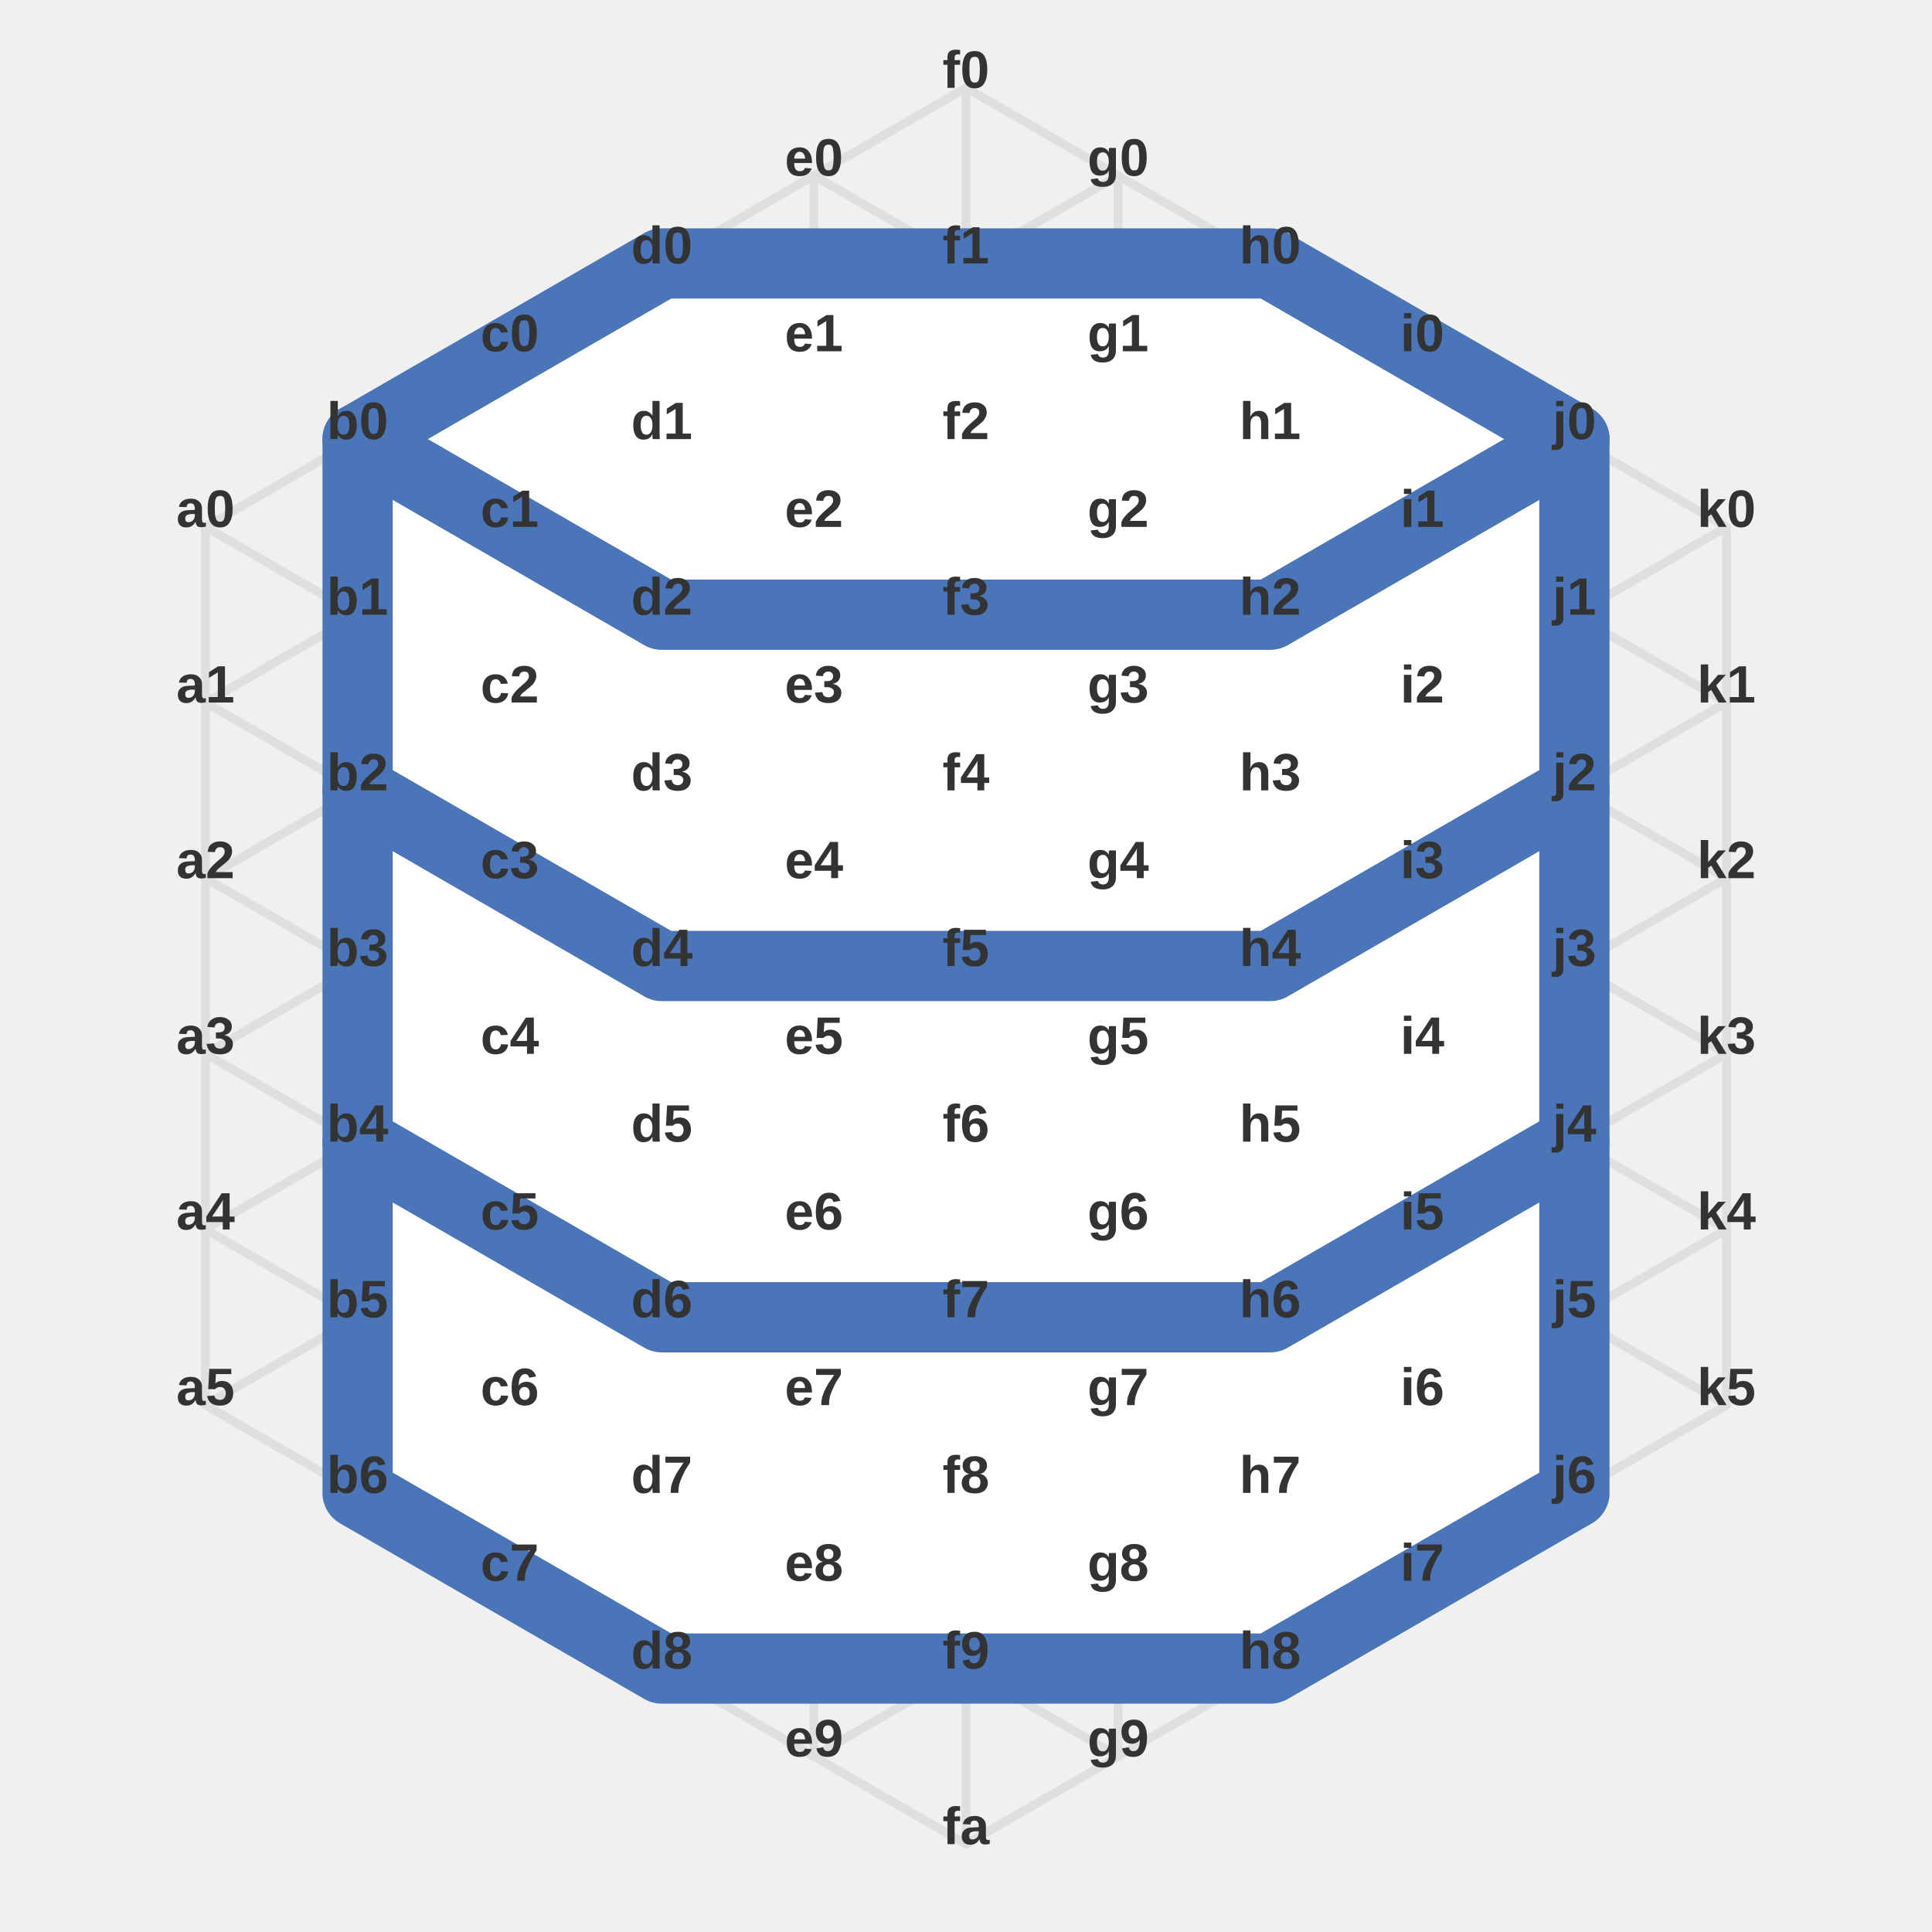
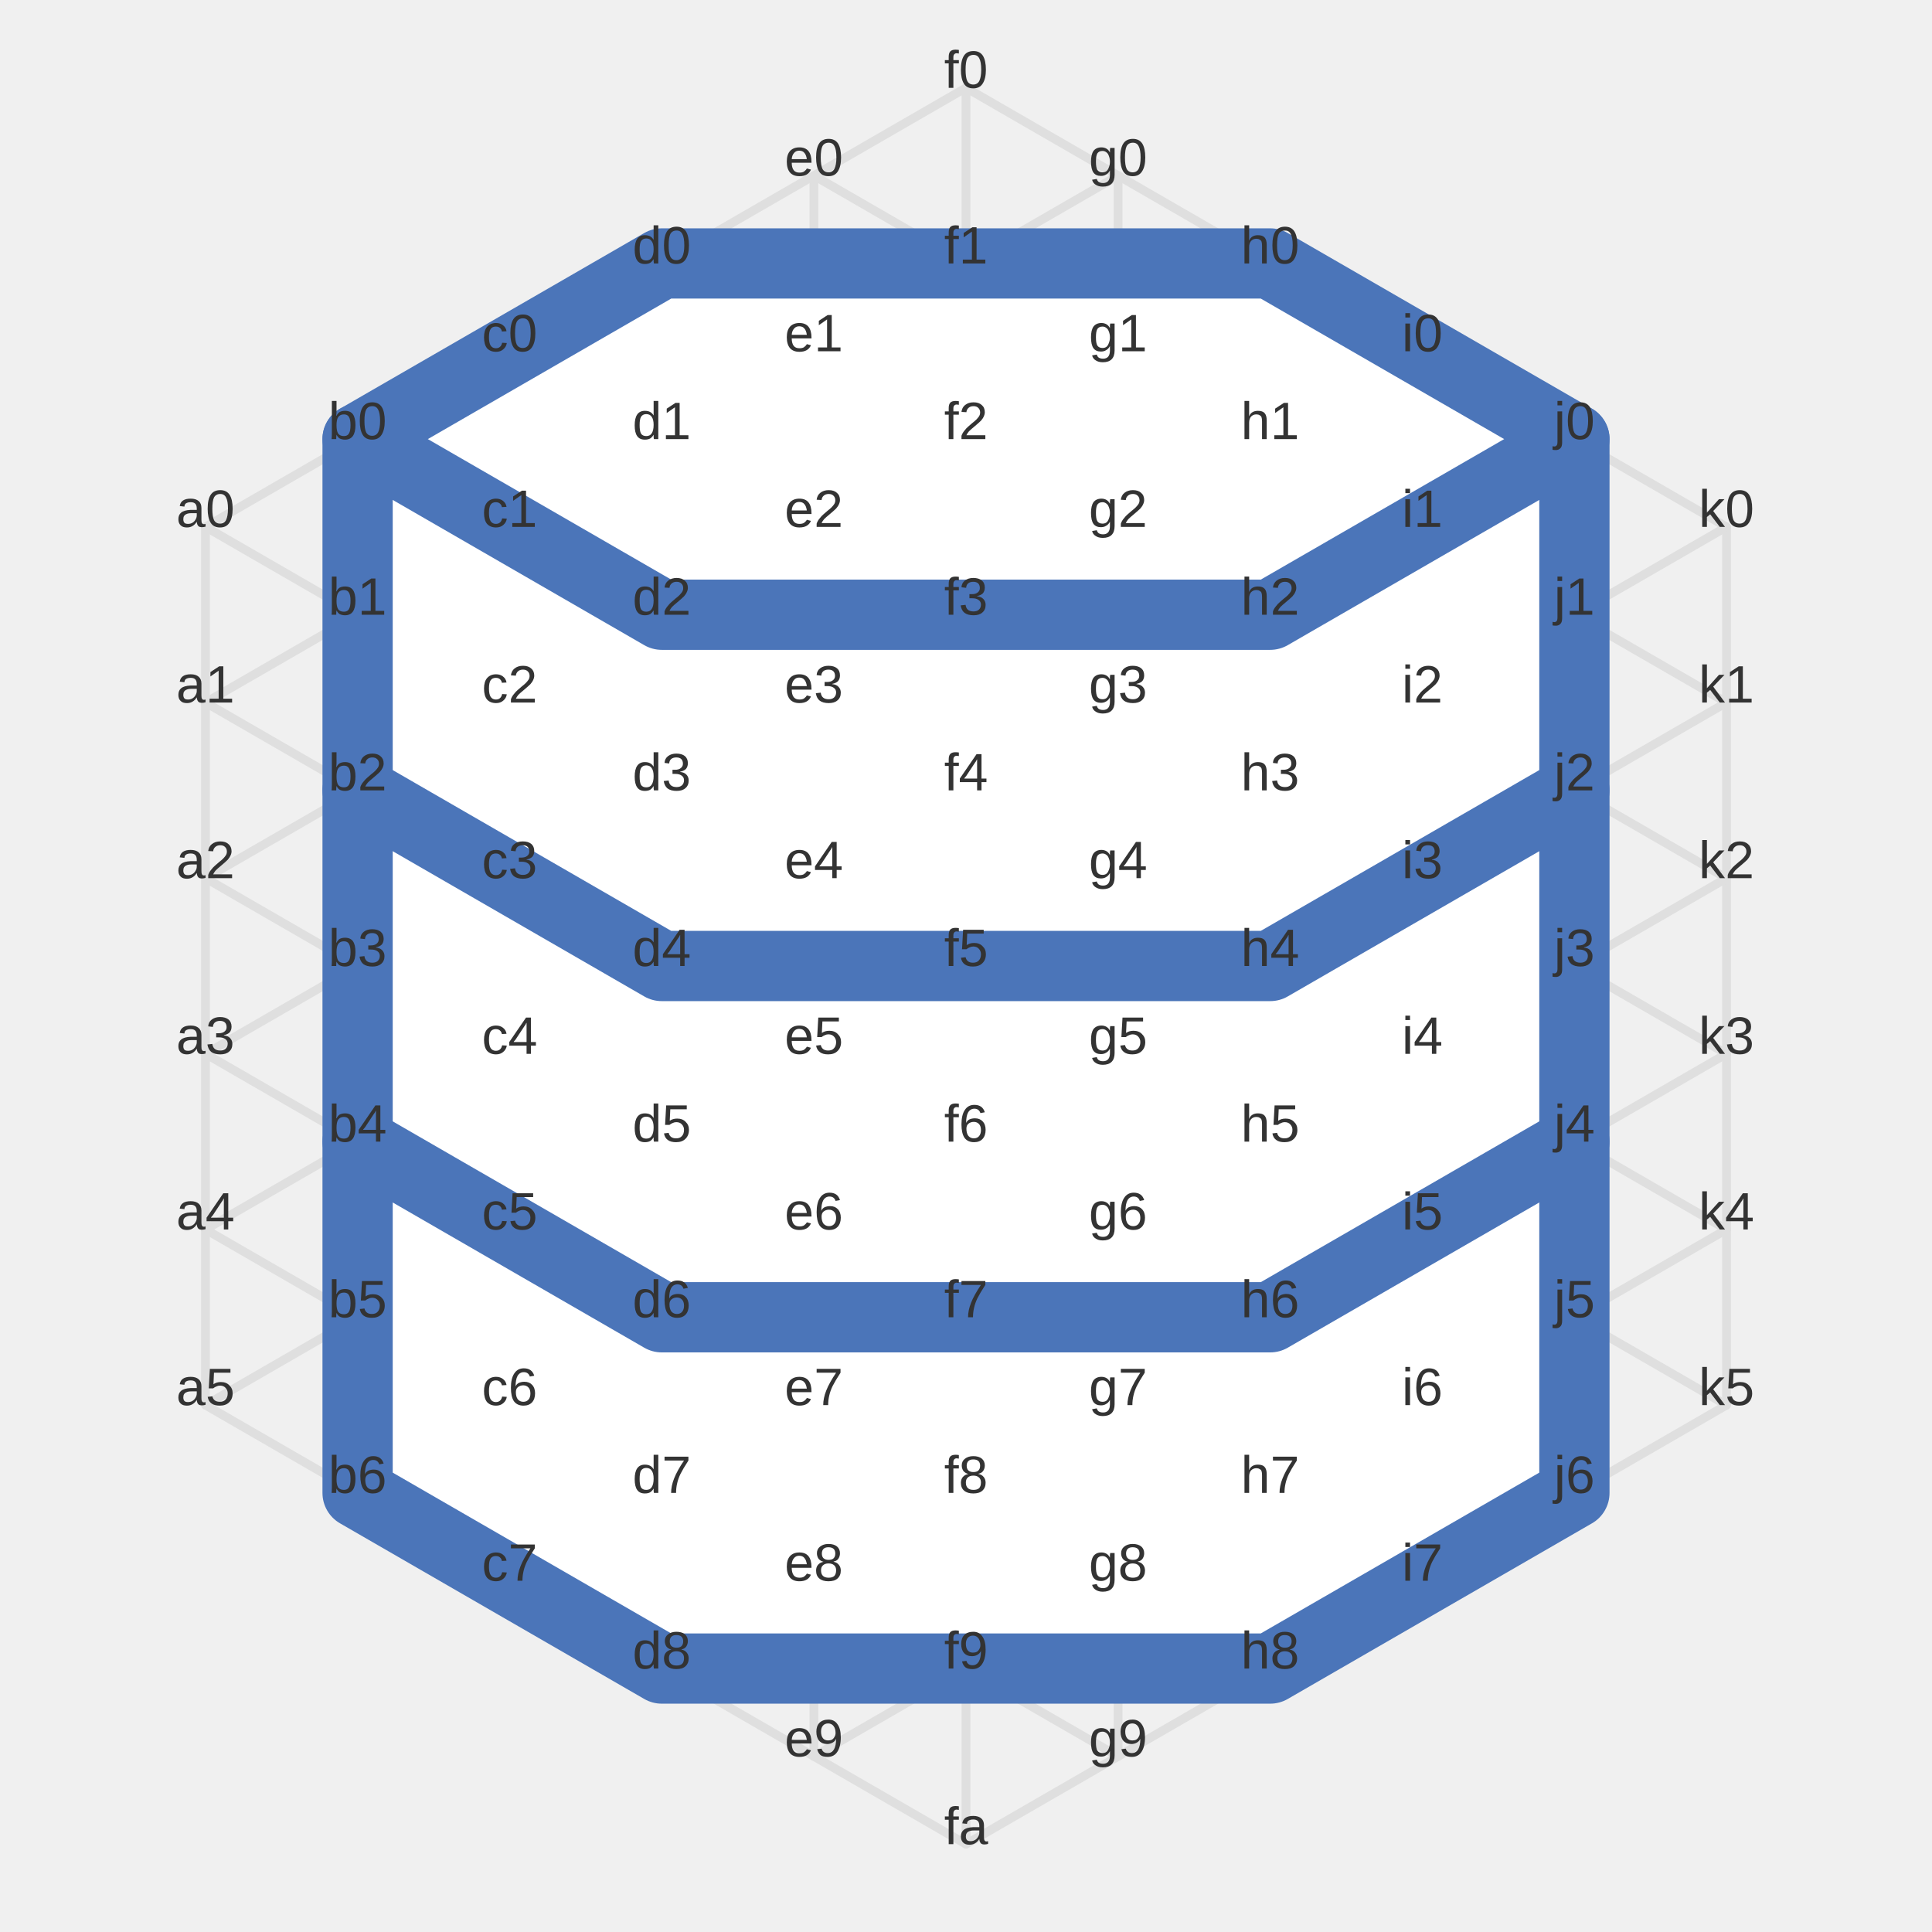
<svg xmlns="http://www.w3.org/2000/svg" width="400.00px" height="400.00px" viewBox="0.00 0.00 110.00 110.00">
  <polygon points="11.70,30.00 55.00,5.00 98.30,30.00 98.30,80.00 55.00,105.00 11.70,80.00 11.70,30.00" style="stroke:#DFDFDF; stroke-width:0.5; stroke-linecap:round; stroke-linejoin:round; fill:#FFFFFF; fill-opacity:0.0" />
  <line x1="11.70" y1="40.00" x2="63.66" y2="10.00" style="stroke:#DFDFDF; stroke-width:0.5; stroke-linecap:round; stroke-linejoin:round; fill-opacity:0.0" />
  <line x1="11.70" y1="50.00" x2="72.32" y2="15.00" style="stroke:#DFDFDF; stroke-width:0.5; stroke-linecap:round; stroke-linejoin:round; fill-opacity:0.0" />
  <line x1="11.70" y1="60.00" x2="80.98" y2="20.00" style="stroke:#DFDFDF; stroke-width:0.5; stroke-linecap:round; stroke-linejoin:round; fill-opacity:0.0" />
  <line x1="11.70" y1="70.00" x2="89.64" y2="25.00" style="stroke:#DFDFDF; stroke-width:0.5; stroke-linecap:round; stroke-linejoin:round; fill-opacity:0.0" />
  <line x1="11.70" y1="80.00" x2="98.30" y2="30.00" style="stroke:#DFDFDF; stroke-width:0.5; stroke-linecap:round; stroke-linejoin:round; fill-opacity:0.0" />
  <line x1="11.70" y1="30.00" x2="98.30" y2="80.00" style="stroke:#DFDFDF; stroke-width:0.5; stroke-linecap:round; stroke-linejoin:round; fill-opacity:0.0" />
  <line x1="11.70" y1="40.00" x2="89.64" y2="85.00" style="stroke:#DFDFDF; stroke-width:0.5; stroke-linecap:round; stroke-linejoin:round; fill-opacity:0.0" />
  <line x1="11.70" y1="50.00" x2="80.98" y2="90.00" style="stroke:#DFDFDF; stroke-width:0.5; stroke-linecap:round; stroke-linejoin:round; fill-opacity:0.0" />
  <line x1="11.70" y1="60.00" x2="72.32" y2="95.00" style="stroke:#DFDFDF; stroke-width:0.5; stroke-linecap:round; stroke-linejoin:round; fill-opacity:0.0" />
  <line x1="11.70" y1="70.00" x2="63.66" y2="100.00" style="stroke:#DFDFDF; stroke-width:0.5; stroke-linecap:round; stroke-linejoin:round; fill-opacity:0.0" />
  <line x1="98.30" y1="40.00" x2="46.34" y2="10.00" style="stroke:#DFDFDF; stroke-width:0.5; stroke-linecap:round; stroke-linejoin:round; fill-opacity:0.0" />
  <line x1="98.30" y1="50.00" x2="37.68" y2="15.00" style="stroke:#DFDFDF; stroke-width:0.5; stroke-linecap:round; stroke-linejoin:round; fill-opacity:0.0" />
  <line x1="98.30" y1="60.00" x2="29.02" y2="20.00" style="stroke:#DFDFDF; stroke-width:0.5; stroke-linecap:round; stroke-linejoin:round; fill-opacity:0.0" />
  <line x1="98.30" y1="70.00" x2="20.36" y2="25.00" style="stroke:#DFDFDF; stroke-width:0.5; stroke-linecap:round; stroke-linejoin:round; fill-opacity:0.0" />
  <line x1="98.30" y1="40.00" x2="20.36" y2="85.00" style="stroke:#DFDFDF; stroke-width:0.5; stroke-linecap:round; stroke-linejoin:round; fill-opacity:0.0" />
  <line x1="98.30" y1="50.00" x2="29.02" y2="90.00" style="stroke:#DFDFDF; stroke-width:0.5; stroke-linecap:round; stroke-linejoin:round; fill-opacity:0.0" />
  <line x1="98.30" y1="60.00" x2="37.68" y2="95.00" style="stroke:#DFDFDF; stroke-width:0.5; stroke-linecap:round; stroke-linejoin:round; fill-opacity:0.0" />
  <line x1="98.30" y1="70.00" x2="46.34" y2="100.00" style="stroke:#DFDFDF; stroke-width:0.5; stroke-linecap:round; stroke-linejoin:round; fill-opacity:0.0" />
  <line x1="20.36" y1="25.00" x2="20.36" y2="85.00" style="stroke:#DFDFDF; stroke-width:0.5; stroke-linecap:round; stroke-linejoin:round; fill-opacity:0.0" />
  <line x1="29.02" y1="20.00" x2="29.02" y2="90.00" style="stroke:#DFDFDF; stroke-width:0.5; stroke-linecap:round; stroke-linejoin:round; fill-opacity:0.0" />
  <line x1="37.68" y1="15.00" x2="37.68" y2="95.00" style="stroke:#DFDFDF; stroke-width:0.5; stroke-linecap:round; stroke-linejoin:round; fill-opacity:0.0" />
  <line x1="46.34" y1="10.00" x2="46.34" y2="100.00" style="stroke:#DFDFDF; stroke-width:0.5; stroke-linecap:round; stroke-linejoin:round; fill-opacity:0.0" />
  <line x1="55.00" y1="5.00" x2="55.00" y2="105.00" style="stroke:#DFDFDF; stroke-width:0.5; stroke-linecap:round; stroke-linejoin:round; fill-opacity:0.0" />
  <line x1="63.66" y1="10.00" x2="63.66" y2="100.00" style="stroke:#DFDFDF; stroke-width:0.5; stroke-linecap:round; stroke-linejoin:round; fill-opacity:0.0" />
  <line x1="72.32" y1="15.00" x2="72.32" y2="95.00" style="stroke:#DFDFDF; stroke-width:0.5; stroke-linecap:round; stroke-linejoin:round; fill-opacity:0.0" />
  <line x1="80.98" y1="20.00" x2="80.98" y2="90.00" style="stroke:#DFDFDF; stroke-width:0.5; stroke-linecap:round; stroke-linejoin:round; fill-opacity:0.0" />
  <line x1="89.64" y1="25.00" x2="89.64" y2="85.00" style="stroke:#DFDFDF; stroke-width:0.5; stroke-linecap:round; stroke-linejoin:round; fill-opacity:0.0" />
  <polygon points="20.36,25.00 37.68,15.00 72.32,15.00 89.64,25.00 89.64,85.00 72.32,95.00 37.68,95.00 20.36,85.00 20.36,25.00" style="stroke:#4B75B9; stroke-width:4.0; stroke-linecap:round; stroke-linejoin:round; fill:#FFFFFF; fill-opacity:1.0" />
  <polyline points="20.36,25.00 37.68,35.00 72.32,35.00 89.64,25.00" style="stroke:#4B75B9; stroke-width:4.0; stroke-linecap:round; stroke-linejoin:round; fill-opacity:0.0" />
  <polyline points="20.36,45.00 37.68,55.00 72.32,55.00 89.64,45.00" style="stroke:#4B75B9; stroke-width:4.0; stroke-linecap:round; stroke-linejoin:round; fill-opacity:0.0" />
  <polyline points="20.36,65.00 37.68,75.00 72.32,75.00 89.64,65.00" style="stroke:#4B75B9; stroke-width:4.0; stroke-linecap:round; stroke-linejoin:round; fill-opacity:0.0" />
-   <text x="11.70" y="30.00" style="fill:#333333; font-anchor:middle; font-weight:bold; font-family:Arial,sans-serif; font-size:3; text-anchor:middle">a0</text>
-   <text x="11.70" y="40.00" style="fill:#333333; font-anchor:middle; font-weight:bold; font-family:Arial,sans-serif; font-size:3; text-anchor:middle">a1</text>
-   <text x="11.70" y="50.00" style="fill:#333333; font-anchor:middle; font-weight:bold; font-family:Arial,sans-serif; font-size:3; text-anchor:middle">a2</text>
-   <text x="11.70" y="60.00" style="fill:#333333; font-anchor:middle; font-weight:bold; font-family:Arial,sans-serif; font-size:3; text-anchor:middle">a3</text>
-   <text x="11.70" y="70.00" style="fill:#333333; font-anchor:middle; font-weight:bold; font-family:Arial,sans-serif; font-size:3; text-anchor:middle">a4</text>
-   <text x="11.70" y="80.00" style="fill:#333333; font-anchor:middle; font-weight:bold; font-family:Arial,sans-serif; font-size:3; text-anchor:middle">a5</text>
-   <text x="20.36" y="25.00" style="fill:#333333; font-anchor:middle; font-weight:bold; font-family:Arial,sans-serif; font-size:3; text-anchor:middle">b0</text>
-   <text x="20.36" y="35.00" style="fill:#333333; font-anchor:middle; font-weight:bold; font-family:Arial,sans-serif; font-size:3; text-anchor:middle">b1</text>
-   <text x="20.36" y="45.00" style="fill:#333333; font-anchor:middle; font-weight:bold; font-family:Arial,sans-serif; font-size:3; text-anchor:middle">b2</text>
-   <text x="20.36" y="55.00" style="fill:#333333; font-anchor:middle; font-weight:bold; font-family:Arial,sans-serif; font-size:3; text-anchor:middle">b3</text>
-   <text x="20.36" y="65.00" style="fill:#333333; font-anchor:middle; font-weight:bold; font-family:Arial,sans-serif; font-size:3; text-anchor:middle">b4</text>
-   <text x="20.36" y="75.00" style="fill:#333333; font-anchor:middle; font-weight:bold; font-family:Arial,sans-serif; font-size:3; text-anchor:middle">b5</text>
-   <text x="20.36" y="85.00" style="fill:#333333; font-anchor:middle; font-weight:bold; font-family:Arial,sans-serif; font-size:3; text-anchor:middle">b6</text>
-   <text x="29.02" y="20.00" style="fill:#333333; font-anchor:middle; font-weight:bold; font-family:Arial,sans-serif; font-size:3; text-anchor:middle">c0</text>
-   <text x="29.02" y="30.00" style="fill:#333333; font-anchor:middle; font-weight:bold; font-family:Arial,sans-serif; font-size:3; text-anchor:middle">c1</text>
-   <text x="29.02" y="40.00" style="fill:#333333; font-anchor:middle; font-weight:bold; font-family:Arial,sans-serif; font-size:3; text-anchor:middle">c2</text>
-   <text x="29.02" y="50.00" style="fill:#333333; font-anchor:middle; font-weight:bold; font-family:Arial,sans-serif; font-size:3; text-anchor:middle">c3</text>
-   <text x="29.02" y="60.00" style="fill:#333333; font-anchor:middle; font-weight:bold; font-family:Arial,sans-serif; font-size:3; text-anchor:middle">c4</text>
-   <text x="29.02" y="70.00" style="fill:#333333; font-anchor:middle; font-weight:bold; font-family:Arial,sans-serif; font-size:3; text-anchor:middle">c5</text>
-   <text x="29.02" y="80.00" style="fill:#333333; font-anchor:middle; font-weight:bold; font-family:Arial,sans-serif; font-size:3; text-anchor:middle">c6</text>
-   <text x="29.02" y="90.00" style="fill:#333333; font-anchor:middle; font-weight:bold; font-family:Arial,sans-serif; font-size:3; text-anchor:middle">c7</text>
-   <text x="37.68" y="15.00" style="fill:#333333; font-anchor:middle; font-weight:bold; font-family:Arial,sans-serif; font-size:3; text-anchor:middle">d0</text>
-   <text x="37.68" y="25.00" style="fill:#333333; font-anchor:middle; font-weight:bold; font-family:Arial,sans-serif; font-size:3; text-anchor:middle">d1</text>
-   <text x="37.68" y="35.00" style="fill:#333333; font-anchor:middle; font-weight:bold; font-family:Arial,sans-serif; font-size:3; text-anchor:middle">d2</text>
-   <text x="37.68" y="45.00" style="fill:#333333; font-anchor:middle; font-weight:bold; font-family:Arial,sans-serif; font-size:3; text-anchor:middle">d3</text>
-   <text x="37.68" y="55.00" style="fill:#333333; font-anchor:middle; font-weight:bold; font-family:Arial,sans-serif; font-size:3; text-anchor:middle">d4</text>
-   <text x="37.68" y="65.00" style="fill:#333333; font-anchor:middle; font-weight:bold; font-family:Arial,sans-serif; font-size:3; text-anchor:middle">d5</text>
-   <text x="37.68" y="75.00" style="fill:#333333; font-anchor:middle; font-weight:bold; font-family:Arial,sans-serif; font-size:3; text-anchor:middle">d6</text>
-   <text x="37.68" y="85.00" style="fill:#333333; font-anchor:middle; font-weight:bold; font-family:Arial,sans-serif; font-size:3; text-anchor:middle">d7</text>
-   <text x="37.68" y="95.00" style="fill:#333333; font-anchor:middle; font-weight:bold; font-family:Arial,sans-serif; font-size:3; text-anchor:middle">d8</text>
-   <text x="46.34" y="10.00" style="fill:#333333; font-anchor:middle; font-weight:bold; font-family:Arial,sans-serif; font-size:3; text-anchor:middle">e0</text>
-   <text x="46.34" y="20.00" style="fill:#333333; font-anchor:middle; font-weight:bold; font-family:Arial,sans-serif; font-size:3; text-anchor:middle">e1</text>
-   <text x="46.34" y="30.00" style="fill:#333333; font-anchor:middle; font-weight:bold; font-family:Arial,sans-serif; font-size:3; text-anchor:middle">e2</text>
-   <text x="46.34" y="40.00" style="fill:#333333; font-anchor:middle; font-weight:bold; font-family:Arial,sans-serif; font-size:3; text-anchor:middle">e3</text>
-   <text x="46.34" y="50.00" style="fill:#333333; font-anchor:middle; font-weight:bold; font-family:Arial,sans-serif; font-size:3; text-anchor:middle">e4</text>
-   <text x="46.34" y="60.00" style="fill:#333333; font-anchor:middle; font-weight:bold; font-family:Arial,sans-serif; font-size:3; text-anchor:middle">e5</text>
-   <text x="46.34" y="70.00" style="fill:#333333; font-anchor:middle; font-weight:bold; font-family:Arial,sans-serif; font-size:3; text-anchor:middle">e6</text>
-   <text x="46.34" y="80.00" style="fill:#333333; font-anchor:middle; font-weight:bold; font-family:Arial,sans-serif; font-size:3; text-anchor:middle">e7</text>
-   <text x="46.34" y="90.00" style="fill:#333333; font-anchor:middle; font-weight:bold; font-family:Arial,sans-serif; font-size:3; text-anchor:middle">e8</text>
-   <text x="46.34" y="100.00" style="fill:#333333; font-anchor:middle; font-weight:bold; font-family:Arial,sans-serif; font-size:3; text-anchor:middle">e9</text>
-   <text x="55.00" y="5.00" style="fill:#333333; font-anchor:middle; font-weight:bold; font-family:Arial,sans-serif; font-size:3; text-anchor:middle">f0</text>
-   <text x="55.00" y="15.00" style="fill:#333333; font-anchor:middle; font-weight:bold; font-family:Arial,sans-serif; font-size:3; text-anchor:middle">f1</text>
-   <text x="55.00" y="25.00" style="fill:#333333; font-anchor:middle; font-weight:bold; font-family:Arial,sans-serif; font-size:3; text-anchor:middle">f2</text>
-   <text x="55.00" y="35.00" style="fill:#333333; font-anchor:middle; font-weight:bold; font-family:Arial,sans-serif; font-size:3; text-anchor:middle">f3</text>
-   <text x="55.00" y="45.00" style="fill:#333333; font-anchor:middle; font-weight:bold; font-family:Arial,sans-serif; font-size:3; text-anchor:middle">f4</text>
-   <text x="55.00" y="55.00" style="fill:#333333; font-anchor:middle; font-weight:bold; font-family:Arial,sans-serif; font-size:3; text-anchor:middle">f5</text>
-   <text x="55.00" y="65.00" style="fill:#333333; font-anchor:middle; font-weight:bold; font-family:Arial,sans-serif; font-size:3; text-anchor:middle">f6</text>
-   <text x="55.00" y="75.00" style="fill:#333333; font-anchor:middle; font-weight:bold; font-family:Arial,sans-serif; font-size:3; text-anchor:middle">f7</text>
-   <text x="55.00" y="85.00" style="fill:#333333; font-anchor:middle; font-weight:bold; font-family:Arial,sans-serif; font-size:3; text-anchor:middle">f8</text>
-   <text x="55.00" y="95.00" style="fill:#333333; font-anchor:middle; font-weight:bold; font-family:Arial,sans-serif; font-size:3; text-anchor:middle">f9</text>
-   <text x="55.00" y="105.00" style="fill:#333333; font-anchor:middle; font-weight:bold; font-family:Arial,sans-serif; font-size:3; text-anchor:middle">fa</text>
-   <text x="63.66" y="10.00" style="fill:#333333; font-anchor:middle; font-weight:bold; font-family:Arial,sans-serif; font-size:3; text-anchor:middle">g0</text>
-   <text x="63.66" y="20.00" style="fill:#333333; font-anchor:middle; font-weight:bold; font-family:Arial,sans-serif; font-size:3; text-anchor:middle">g1</text>
-   <text x="63.66" y="30.00" style="fill:#333333; font-anchor:middle; font-weight:bold; font-family:Arial,sans-serif; font-size:3; text-anchor:middle">g2</text>
-   <text x="63.66" y="40.00" style="fill:#333333; font-anchor:middle; font-weight:bold; font-family:Arial,sans-serif; font-size:3; text-anchor:middle">g3</text>
-   <text x="63.66" y="50.00" style="fill:#333333; font-anchor:middle; font-weight:bold; font-family:Arial,sans-serif; font-size:3; text-anchor:middle">g4</text>
-   <text x="63.66" y="60.00" style="fill:#333333; font-anchor:middle; font-weight:bold; font-family:Arial,sans-serif; font-size:3; text-anchor:middle">g5</text>
-   <text x="63.66" y="70.00" style="fill:#333333; font-anchor:middle; font-weight:bold; font-family:Arial,sans-serif; font-size:3; text-anchor:middle">g6</text>
-   <text x="63.66" y="80.00" style="fill:#333333; font-anchor:middle; font-weight:bold; font-family:Arial,sans-serif; font-size:3; text-anchor:middle">g7</text>
-   <text x="63.66" y="90.00" style="fill:#333333; font-anchor:middle; font-weight:bold; font-family:Arial,sans-serif; font-size:3; text-anchor:middle">g8</text>
-   <text x="63.66" y="100.00" style="fill:#333333; font-anchor:middle; font-weight:bold; font-family:Arial,sans-serif; font-size:3; text-anchor:middle">g9</text>
-   <text x="72.32" y="15.00" style="fill:#333333; font-anchor:middle; font-weight:bold; font-family:Arial,sans-serif; font-size:3; text-anchor:middle">h0</text>
-   <text x="72.32" y="25.00" style="fill:#333333; font-anchor:middle; font-weight:bold; font-family:Arial,sans-serif; font-size:3; text-anchor:middle">h1</text>
-   <text x="72.32" y="35.00" style="fill:#333333; font-anchor:middle; font-weight:bold; font-family:Arial,sans-serif; font-size:3; text-anchor:middle">h2</text>
-   <text x="72.32" y="45.00" style="fill:#333333; font-anchor:middle; font-weight:bold; font-family:Arial,sans-serif; font-size:3; text-anchor:middle">h3</text>
-   <text x="72.32" y="55.00" style="fill:#333333; font-anchor:middle; font-weight:bold; font-family:Arial,sans-serif; font-size:3; text-anchor:middle">h4</text>
-   <text x="72.32" y="65.00" style="fill:#333333; font-anchor:middle; font-weight:bold; font-family:Arial,sans-serif; font-size:3; text-anchor:middle">h5</text>
-   <text x="72.32" y="75.00" style="fill:#333333; font-anchor:middle; font-weight:bold; font-family:Arial,sans-serif; font-size:3; text-anchor:middle">h6</text>
-   <text x="72.32" y="85.00" style="fill:#333333; font-anchor:middle; font-weight:bold; font-family:Arial,sans-serif; font-size:3; text-anchor:middle">h7</text>
-   <text x="72.32" y="95.00" style="fill:#333333; font-anchor:middle; font-weight:bold; font-family:Arial,sans-serif; font-size:3; text-anchor:middle">h8</text>
-   <text x="80.98" y="20.00" style="fill:#333333; font-anchor:middle; font-weight:bold; font-family:Arial,sans-serif; font-size:3; text-anchor:middle">i0</text>
-   <text x="80.98" y="30.00" style="fill:#333333; font-anchor:middle; font-weight:bold; font-family:Arial,sans-serif; font-size:3; text-anchor:middle">i1</text>
-   <text x="80.98" y="40.00" style="fill:#333333; font-anchor:middle; font-weight:bold; font-family:Arial,sans-serif; font-size:3; text-anchor:middle">i2</text>
-   <text x="80.98" y="50.00" style="fill:#333333; font-anchor:middle; font-weight:bold; font-family:Arial,sans-serif; font-size:3; text-anchor:middle">i3</text>
-   <text x="80.98" y="60.00" style="fill:#333333; font-anchor:middle; font-weight:bold; font-family:Arial,sans-serif; font-size:3; text-anchor:middle">i4</text>
-   <text x="80.98" y="70.00" style="fill:#333333; font-anchor:middle; font-weight:bold; font-family:Arial,sans-serif; font-size:3; text-anchor:middle">i5</text>
-   <text x="80.98" y="80.00" style="fill:#333333; font-anchor:middle; font-weight:bold; font-family:Arial,sans-serif; font-size:3; text-anchor:middle">i6</text>
-   <text x="80.98" y="90.00" style="fill:#333333; font-anchor:middle; font-weight:bold; font-family:Arial,sans-serif; font-size:3; text-anchor:middle">i7</text>
-   <text x="89.64" y="25.00" style="fill:#333333; font-anchor:middle; font-weight:bold; font-family:Arial,sans-serif; font-size:3; text-anchor:middle">j0</text>
-   <text x="89.64" y="35.00" style="fill:#333333; font-anchor:middle; font-weight:bold; font-family:Arial,sans-serif; font-size:3; text-anchor:middle">j1</text>
-   <text x="89.64" y="45.00" style="fill:#333333; font-anchor:middle; font-weight:bold; font-family:Arial,sans-serif; font-size:3; text-anchor:middle">j2</text>
-   <text x="89.64" y="55.00" style="fill:#333333; font-anchor:middle; font-weight:bold; font-family:Arial,sans-serif; font-size:3; text-anchor:middle">j3</text>
-   <text x="89.64" y="65.00" style="fill:#333333; font-anchor:middle; font-weight:bold; font-family:Arial,sans-serif; font-size:3; text-anchor:middle">j4</text>
-   <text x="89.64" y="75.00" style="fill:#333333; font-anchor:middle; font-weight:bold; font-family:Arial,sans-serif; font-size:3; text-anchor:middle">j5</text>
-   <text x="89.64" y="85.00" style="fill:#333333; font-anchor:middle; font-weight:bold; font-family:Arial,sans-serif; font-size:3; text-anchor:middle">j6</text>
-   <text x="98.30" y="30.00" style="fill:#333333; font-anchor:middle; font-weight:bold; font-family:Arial,sans-serif; font-size:3; text-anchor:middle">k0</text>
-   <text x="98.30" y="40.00" style="fill:#333333; font-anchor:middle; font-weight:bold; font-family:Arial,sans-serif; font-size:3; text-anchor:middle">k1</text>
-   <text x="98.30" y="50.00" style="fill:#333333; font-anchor:middle; font-weight:bold; font-family:Arial,sans-serif; font-size:3; text-anchor:middle">k2</text>
-   <text x="98.30" y="60.00" style="fill:#333333; font-anchor:middle; font-weight:bold; font-family:Arial,sans-serif; font-size:3; text-anchor:middle">k3</text>
-   <text x="98.30" y="70.00" style="fill:#333333; font-anchor:middle; font-weight:bold; font-family:Arial,sans-serif; font-size:3; text-anchor:middle">k4</text>
-   <text x="98.30" y="80.00" style="fill:#333333; font-anchor:middle; font-weight:bold; font-family:Arial,sans-serif; font-size:3; text-anchor:middle">k5</text>
+   <text x="11.70" y="30.00" style="fill:#333333; font-anchor:middle; font-weight:normal; font-family:Arial,sans-serif; font-size:3; text-anchor:middle">a0</text>
+   <text x="11.70" y="40.00" style="fill:#333333; font-anchor:middle; font-weight:normal; font-family:Arial,sans-serif; font-size:3; text-anchor:middle">a1</text>
+   <text x="11.70" y="50.00" style="fill:#333333; font-anchor:middle; font-weight:normal; font-family:Arial,sans-serif; font-size:3; text-anchor:middle">a2</text>
+   <text x="11.70" y="60.00" style="fill:#333333; font-anchor:middle; font-weight:normal; font-family:Arial,sans-serif; font-size:3; text-anchor:middle">a3</text>
+   <text x="11.70" y="70.00" style="fill:#333333; font-anchor:middle; font-weight:normal; font-family:Arial,sans-serif; font-size:3; text-anchor:middle">a4</text>
+   <text x="11.70" y="80.00" style="fill:#333333; font-anchor:middle; font-weight:normal; font-family:Arial,sans-serif; font-size:3; text-anchor:middle">a5</text>
+   <text x="20.36" y="25.00" style="fill:#333333; font-anchor:middle; font-weight:normal; font-family:Arial,sans-serif; font-size:3; text-anchor:middle">b0</text>
+   <text x="20.36" y="35.00" style="fill:#333333; font-anchor:middle; font-weight:normal; font-family:Arial,sans-serif; font-size:3; text-anchor:middle">b1</text>
+   <text x="20.36" y="45.00" style="fill:#333333; font-anchor:middle; font-weight:normal; font-family:Arial,sans-serif; font-size:3; text-anchor:middle">b2</text>
+   <text x="20.36" y="55.00" style="fill:#333333; font-anchor:middle; font-weight:normal; font-family:Arial,sans-serif; font-size:3; text-anchor:middle">b3</text>
+   <text x="20.36" y="65.00" style="fill:#333333; font-anchor:middle; font-weight:normal; font-family:Arial,sans-serif; font-size:3; text-anchor:middle">b4</text>
+   <text x="20.36" y="75.00" style="fill:#333333; font-anchor:middle; font-weight:normal; font-family:Arial,sans-serif; font-size:3; text-anchor:middle">b5</text>
+   <text x="20.36" y="85.00" style="fill:#333333; font-anchor:middle; font-weight:normal; font-family:Arial,sans-serif; font-size:3; text-anchor:middle">b6</text>
+   <text x="29.02" y="20.00" style="fill:#333333; font-anchor:middle; font-weight:normal; font-family:Arial,sans-serif; font-size:3; text-anchor:middle">c0</text>
+   <text x="29.02" y="30.00" style="fill:#333333; font-anchor:middle; font-weight:normal; font-family:Arial,sans-serif; font-size:3; text-anchor:middle">c1</text>
+   <text x="29.02" y="40.00" style="fill:#333333; font-anchor:middle; font-weight:normal; font-family:Arial,sans-serif; font-size:3; text-anchor:middle">c2</text>
+   <text x="29.02" y="50.00" style="fill:#333333; font-anchor:middle; font-weight:normal; font-family:Arial,sans-serif; font-size:3; text-anchor:middle">c3</text>
+   <text x="29.02" y="60.00" style="fill:#333333; font-anchor:middle; font-weight:normal; font-family:Arial,sans-serif; font-size:3; text-anchor:middle">c4</text>
+   <text x="29.02" y="70.00" style="fill:#333333; font-anchor:middle; font-weight:normal; font-family:Arial,sans-serif; font-size:3; text-anchor:middle">c5</text>
+   <text x="29.02" y="80.00" style="fill:#333333; font-anchor:middle; font-weight:normal; font-family:Arial,sans-serif; font-size:3; text-anchor:middle">c6</text>
+   <text x="29.02" y="90.00" style="fill:#333333; font-anchor:middle; font-weight:normal; font-family:Arial,sans-serif; font-size:3; text-anchor:middle">c7</text>
+   <text x="37.68" y="15.00" style="fill:#333333; font-anchor:middle; font-weight:normal; font-family:Arial,sans-serif; font-size:3; text-anchor:middle">d0</text>
+   <text x="37.68" y="25.00" style="fill:#333333; font-anchor:middle; font-weight:normal; font-family:Arial,sans-serif; font-size:3; text-anchor:middle">d1</text>
+   <text x="37.68" y="35.00" style="fill:#333333; font-anchor:middle; font-weight:normal; font-family:Arial,sans-serif; font-size:3; text-anchor:middle">d2</text>
+   <text x="37.68" y="45.00" style="fill:#333333; font-anchor:middle; font-weight:normal; font-family:Arial,sans-serif; font-size:3; text-anchor:middle">d3</text>
+   <text x="37.68" y="55.00" style="fill:#333333; font-anchor:middle; font-weight:normal; font-family:Arial,sans-serif; font-size:3; text-anchor:middle">d4</text>
+   <text x="37.68" y="65.00" style="fill:#333333; font-anchor:middle; font-weight:normal; font-family:Arial,sans-serif; font-size:3; text-anchor:middle">d5</text>
+   <text x="37.68" y="75.00" style="fill:#333333; font-anchor:middle; font-weight:normal; font-family:Arial,sans-serif; font-size:3; text-anchor:middle">d6</text>
+   <text x="37.68" y="85.00" style="fill:#333333; font-anchor:middle; font-weight:normal; font-family:Arial,sans-serif; font-size:3; text-anchor:middle">d7</text>
+   <text x="37.68" y="95.00" style="fill:#333333; font-anchor:middle; font-weight:normal; font-family:Arial,sans-serif; font-size:3; text-anchor:middle">d8</text>
+   <text x="46.34" y="10.00" style="fill:#333333; font-anchor:middle; font-weight:normal; font-family:Arial,sans-serif; font-size:3; text-anchor:middle">e0</text>
+   <text x="46.34" y="20.00" style="fill:#333333; font-anchor:middle; font-weight:normal; font-family:Arial,sans-serif; font-size:3; text-anchor:middle">e1</text>
+   <text x="46.34" y="30.00" style="fill:#333333; font-anchor:middle; font-weight:normal; font-family:Arial,sans-serif; font-size:3; text-anchor:middle">e2</text>
+   <text x="46.34" y="40.00" style="fill:#333333; font-anchor:middle; font-weight:normal; font-family:Arial,sans-serif; font-size:3; text-anchor:middle">e3</text>
+   <text x="46.34" y="50.00" style="fill:#333333; font-anchor:middle; font-weight:normal; font-family:Arial,sans-serif; font-size:3; text-anchor:middle">e4</text>
+   <text x="46.34" y="60.00" style="fill:#333333; font-anchor:middle; font-weight:normal; font-family:Arial,sans-serif; font-size:3; text-anchor:middle">e5</text>
+   <text x="46.34" y="70.00" style="fill:#333333; font-anchor:middle; font-weight:normal; font-family:Arial,sans-serif; font-size:3; text-anchor:middle">e6</text>
+   <text x="46.34" y="80.00" style="fill:#333333; font-anchor:middle; font-weight:normal; font-family:Arial,sans-serif; font-size:3; text-anchor:middle">e7</text>
+   <text x="46.34" y="90.00" style="fill:#333333; font-anchor:middle; font-weight:normal; font-family:Arial,sans-serif; font-size:3; text-anchor:middle">e8</text>
+   <text x="46.34" y="100.00" style="fill:#333333; font-anchor:middle; font-weight:normal; font-family:Arial,sans-serif; font-size:3; text-anchor:middle">e9</text>
+   <text x="55.00" y="5.00" style="fill:#333333; font-anchor:middle; font-weight:normal; font-family:Arial,sans-serif; font-size:3; text-anchor:middle">f0</text>
+   <text x="55.00" y="15.00" style="fill:#333333; font-anchor:middle; font-weight:normal; font-family:Arial,sans-serif; font-size:3; text-anchor:middle">f1</text>
+   <text x="55.00" y="25.00" style="fill:#333333; font-anchor:middle; font-weight:normal; font-family:Arial,sans-serif; font-size:3; text-anchor:middle">f2</text>
+   <text x="55.00" y="35.00" style="fill:#333333; font-anchor:middle; font-weight:normal; font-family:Arial,sans-serif; font-size:3; text-anchor:middle">f3</text>
+   <text x="55.00" y="45.00" style="fill:#333333; font-anchor:middle; font-weight:normal; font-family:Arial,sans-serif; font-size:3; text-anchor:middle">f4</text>
+   <text x="55.00" y="55.00" style="fill:#333333; font-anchor:middle; font-weight:normal; font-family:Arial,sans-serif; font-size:3; text-anchor:middle">f5</text>
+   <text x="55.00" y="65.00" style="fill:#333333; font-anchor:middle; font-weight:normal; font-family:Arial,sans-serif; font-size:3; text-anchor:middle">f6</text>
+   <text x="55.00" y="75.00" style="fill:#333333; font-anchor:middle; font-weight:normal; font-family:Arial,sans-serif; font-size:3; text-anchor:middle">f7</text>
+   <text x="55.00" y="85.00" style="fill:#333333; font-anchor:middle; font-weight:normal; font-family:Arial,sans-serif; font-size:3; text-anchor:middle">f8</text>
+   <text x="55.00" y="95.00" style="fill:#333333; font-anchor:middle; font-weight:normal; font-family:Arial,sans-serif; font-size:3; text-anchor:middle">f9</text>
+   <text x="55.00" y="105.00" style="fill:#333333; font-anchor:middle; font-weight:normal; font-family:Arial,sans-serif; font-size:3; text-anchor:middle">fa</text>
+   <text x="63.66" y="10.00" style="fill:#333333; font-anchor:middle; font-weight:normal; font-family:Arial,sans-serif; font-size:3; text-anchor:middle">g0</text>
+   <text x="63.66" y="20.00" style="fill:#333333; font-anchor:middle; font-weight:normal; font-family:Arial,sans-serif; font-size:3; text-anchor:middle">g1</text>
+   <text x="63.66" y="30.00" style="fill:#333333; font-anchor:middle; font-weight:normal; font-family:Arial,sans-serif; font-size:3; text-anchor:middle">g2</text>
+   <text x="63.66" y="40.00" style="fill:#333333; font-anchor:middle; font-weight:normal; font-family:Arial,sans-serif; font-size:3; text-anchor:middle">g3</text>
+   <text x="63.66" y="50.00" style="fill:#333333; font-anchor:middle; font-weight:normal; font-family:Arial,sans-serif; font-size:3; text-anchor:middle">g4</text>
+   <text x="63.66" y="60.00" style="fill:#333333; font-anchor:middle; font-weight:normal; font-family:Arial,sans-serif; font-size:3; text-anchor:middle">g5</text>
+   <text x="63.66" y="70.00" style="fill:#333333; font-anchor:middle; font-weight:normal; font-family:Arial,sans-serif; font-size:3; text-anchor:middle">g6</text>
+   <text x="63.66" y="80.00" style="fill:#333333; font-anchor:middle; font-weight:normal; font-family:Arial,sans-serif; font-size:3; text-anchor:middle">g7</text>
+   <text x="63.66" y="90.00" style="fill:#333333; font-anchor:middle; font-weight:normal; font-family:Arial,sans-serif; font-size:3; text-anchor:middle">g8</text>
+   <text x="63.66" y="100.00" style="fill:#333333; font-anchor:middle; font-weight:normal; font-family:Arial,sans-serif; font-size:3; text-anchor:middle">g9</text>
+   <text x="72.32" y="15.00" style="fill:#333333; font-anchor:middle; font-weight:normal; font-family:Arial,sans-serif; font-size:3; text-anchor:middle">h0</text>
+   <text x="72.32" y="25.00" style="fill:#333333; font-anchor:middle; font-weight:normal; font-family:Arial,sans-serif; font-size:3; text-anchor:middle">h1</text>
+   <text x="72.32" y="35.00" style="fill:#333333; font-anchor:middle; font-weight:normal; font-family:Arial,sans-serif; font-size:3; text-anchor:middle">h2</text>
+   <text x="72.32" y="45.00" style="fill:#333333; font-anchor:middle; font-weight:normal; font-family:Arial,sans-serif; font-size:3; text-anchor:middle">h3</text>
+   <text x="72.32" y="55.00" style="fill:#333333; font-anchor:middle; font-weight:normal; font-family:Arial,sans-serif; font-size:3; text-anchor:middle">h4</text>
+   <text x="72.32" y="65.00" style="fill:#333333; font-anchor:middle; font-weight:normal; font-family:Arial,sans-serif; font-size:3; text-anchor:middle">h5</text>
+   <text x="72.32" y="75.00" style="fill:#333333; font-anchor:middle; font-weight:normal; font-family:Arial,sans-serif; font-size:3; text-anchor:middle">h6</text>
+   <text x="72.32" y="85.00" style="fill:#333333; font-anchor:middle; font-weight:normal; font-family:Arial,sans-serif; font-size:3; text-anchor:middle">h7</text>
+   <text x="72.32" y="95.00" style="fill:#333333; font-anchor:middle; font-weight:normal; font-family:Arial,sans-serif; font-size:3; text-anchor:middle">h8</text>
+   <text x="80.98" y="20.00" style="fill:#333333; font-anchor:middle; font-weight:normal; font-family:Arial,sans-serif; font-size:3; text-anchor:middle">i0</text>
+   <text x="80.98" y="30.00" style="fill:#333333; font-anchor:middle; font-weight:normal; font-family:Arial,sans-serif; font-size:3; text-anchor:middle">i1</text>
+   <text x="80.98" y="40.00" style="fill:#333333; font-anchor:middle; font-weight:normal; font-family:Arial,sans-serif; font-size:3; text-anchor:middle">i2</text>
+   <text x="80.98" y="50.00" style="fill:#333333; font-anchor:middle; font-weight:normal; font-family:Arial,sans-serif; font-size:3; text-anchor:middle">i3</text>
+   <text x="80.98" y="60.00" style="fill:#333333; font-anchor:middle; font-weight:normal; font-family:Arial,sans-serif; font-size:3; text-anchor:middle">i4</text>
+   <text x="80.98" y="70.00" style="fill:#333333; font-anchor:middle; font-weight:normal; font-family:Arial,sans-serif; font-size:3; text-anchor:middle">i5</text>
+   <text x="80.98" y="80.00" style="fill:#333333; font-anchor:middle; font-weight:normal; font-family:Arial,sans-serif; font-size:3; text-anchor:middle">i6</text>
+   <text x="80.98" y="90.00" style="fill:#333333; font-anchor:middle; font-weight:normal; font-family:Arial,sans-serif; font-size:3; text-anchor:middle">i7</text>
+   <text x="89.64" y="25.00" style="fill:#333333; font-anchor:middle; font-weight:normal; font-family:Arial,sans-serif; font-size:3; text-anchor:middle">j0</text>
+   <text x="89.64" y="35.00" style="fill:#333333; font-anchor:middle; font-weight:normal; font-family:Arial,sans-serif; font-size:3; text-anchor:middle">j1</text>
+   <text x="89.64" y="45.00" style="fill:#333333; font-anchor:middle; font-weight:normal; font-family:Arial,sans-serif; font-size:3; text-anchor:middle">j2</text>
+   <text x="89.64" y="55.00" style="fill:#333333; font-anchor:middle; font-weight:normal; font-family:Arial,sans-serif; font-size:3; text-anchor:middle">j3</text>
+   <text x="89.64" y="65.00" style="fill:#333333; font-anchor:middle; font-weight:normal; font-family:Arial,sans-serif; font-size:3; text-anchor:middle">j4</text>
+   <text x="89.64" y="75.00" style="fill:#333333; font-anchor:middle; font-weight:normal; font-family:Arial,sans-serif; font-size:3; text-anchor:middle">j5</text>
+   <text x="89.64" y="85.00" style="fill:#333333; font-anchor:middle; font-weight:normal; font-family:Arial,sans-serif; font-size:3; text-anchor:middle">j6</text>
+   <text x="98.30" y="30.00" style="fill:#333333; font-anchor:middle; font-weight:normal; font-family:Arial,sans-serif; font-size:3; text-anchor:middle">k0</text>
+   <text x="98.30" y="40.00" style="fill:#333333; font-anchor:middle; font-weight:normal; font-family:Arial,sans-serif; font-size:3; text-anchor:middle">k1</text>
+   <text x="98.30" y="50.00" style="fill:#333333; font-anchor:middle; font-weight:normal; font-family:Arial,sans-serif; font-size:3; text-anchor:middle">k2</text>
+   <text x="98.30" y="60.00" style="fill:#333333; font-anchor:middle; font-weight:normal; font-family:Arial,sans-serif; font-size:3; text-anchor:middle">k3</text>
+   <text x="98.30" y="70.00" style="fill:#333333; font-anchor:middle; font-weight:normal; font-family:Arial,sans-serif; font-size:3; text-anchor:middle">k4</text>
+   <text x="98.30" y="80.00" style="fill:#333333; font-anchor:middle; font-weight:normal; font-family:Arial,sans-serif; font-size:3; text-anchor:middle">k5</text>
</svg>
